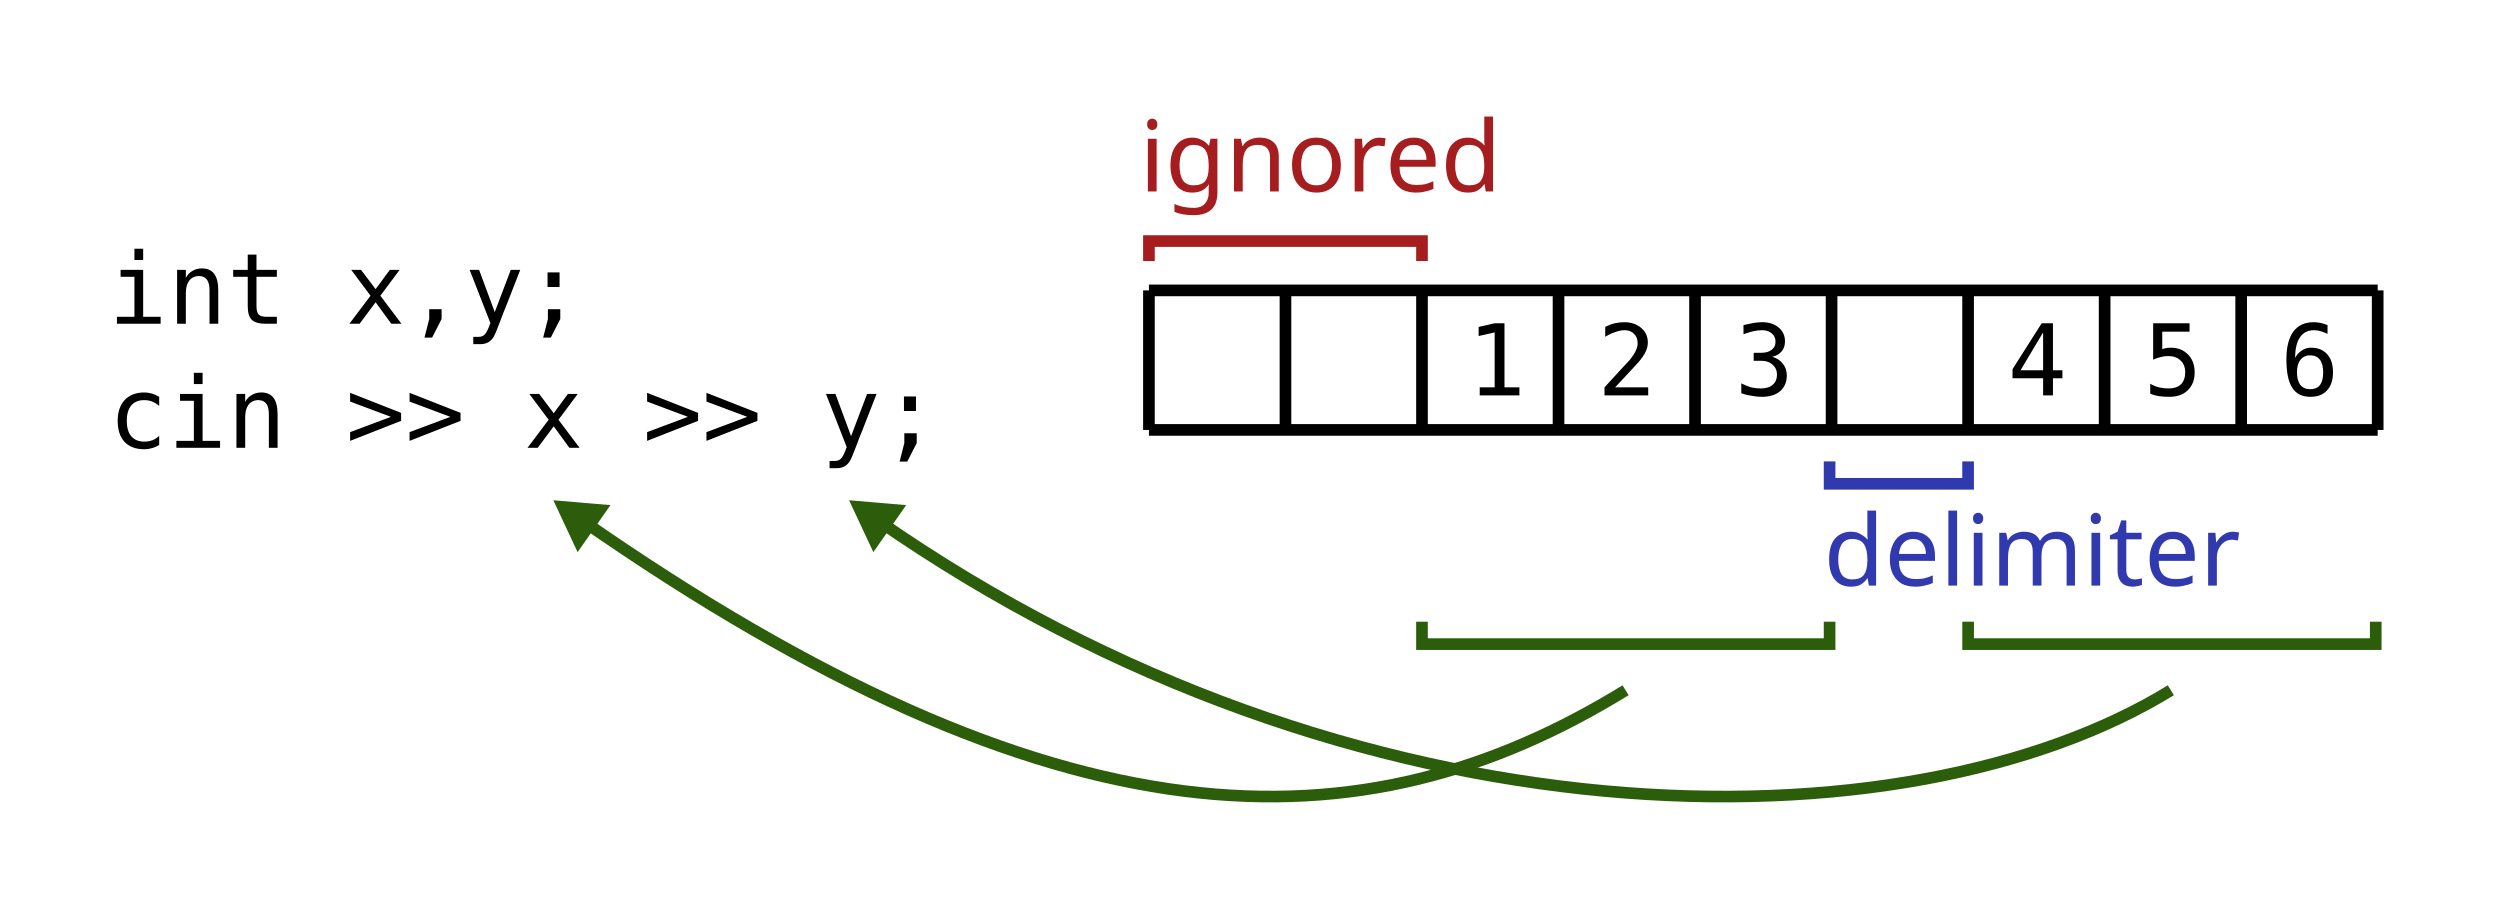
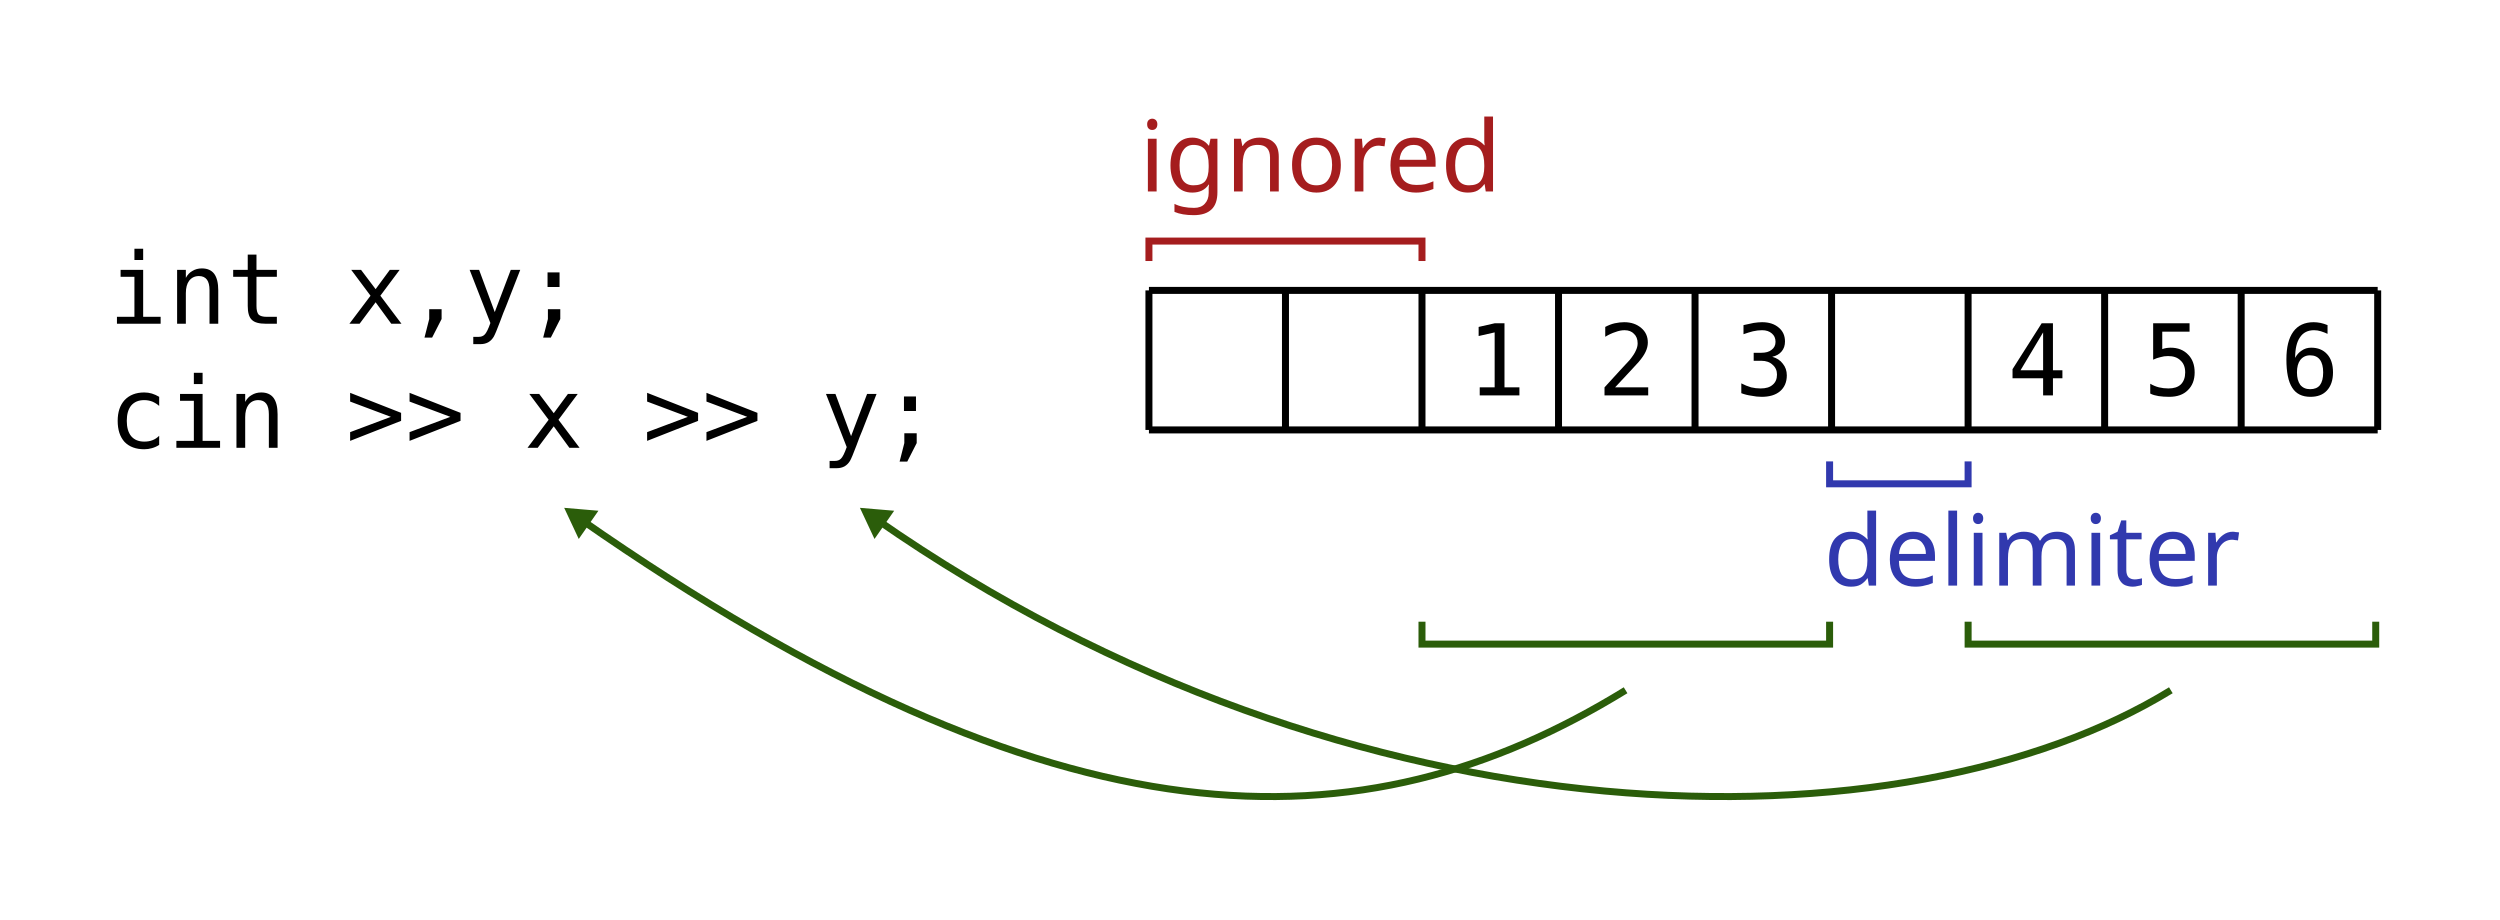
<svg xmlns="http://www.w3.org/2000/svg" width="107.296mm" height="39.448mm" viewBox="0 0 107.296 39.448" version="1.1" id="svg34701">
  <defs id="defs34698">
    <marker style="overflow:visible" id="TriangleOutM" refX="0" refY="0" orient="auto">
      <path transform="scale(0.4)" style="fill:context-stroke;fill-rule:evenodd;stroke:context-stroke;stroke-width:1pt" d="M 5.77,0 -2.88,5 V -5 Z" id="path23811" />
    </marker>
    <marker style="overflow:visible" id="Arrow2Send" refX="0" refY="0" orient="auto">
      <path transform="matrix(-0.3,0,0,-0.3,0.69,0)" d="M 8.719,4.034 -2.207,0.016 8.719,-4.002 c -1.745,2.372 -1.735,5.617 -6e-7,8.035 z" style="fill:context-stroke;fill-rule:evenodd;stroke:context-stroke;stroke-width:0.625;stroke-linejoin:round" id="path23699" />
    </marker>
  </defs>
  <g id="layer1" transform="translate(-112.3206,-82.26563)">
    <text xml:space="preserve" style="font-size:4.233px;line-height:1.25;font-family:mo;-inkscape-font-specification:mo;stroke-width:0.265" x="116.965" y="96.162" id="text36832">
      <tspan style="font-style:normal;font-variant:normal;font-weight:normal;font-stretch:normal;font-family:monospace;-inkscape-font-specification:monospace;stroke-width:0.265" x="116.965" y="96.162" id="tspan36834">int x,y;</tspan>
      <tspan style="font-style:normal;font-variant:normal;font-weight:normal;font-stretch:normal;font-family:monospace;-inkscape-font-specification:monospace;stroke-width:0.265" x="116.965" y="101.483" id="tspan1545">cin &gt;&gt; x &gt;&gt; y;</tspan>
    </text>
    <text xml:space="preserve" style="font-size:4.233px;line-height:1.25;font-family:mo;-inkscape-font-specification:mo;fill:#a51d1e;stroke-width:0.265" x="161.226" y="90.483" id="text16936">
      <tspan id="tspan16934" style="font-style:normal;font-variant:normal;font-weight:normal;font-stretch:normal;font-family:sans-serif;-inkscape-font-specification:sans-serif;fill:#a51d1e;stroke-width:0.265" x="161.226" y="90.483">ignored</tspan>
    </text>
-     <path style="fill:none;stroke:#a51d1e;stroke-width:0.5;stroke-linecap:butt;stroke-linejoin:miter;stroke-miterlimit:4;stroke-dasharray:none;stroke-opacity:1" d="M 161.631,93.468 V 92.612 h 11.719 v 0.856" id="path19417" />
-     <path style="fill:none;stroke:#3139ae;stroke-width:0.5;stroke-linecap:butt;stroke-linejoin:miter;stroke-miterlimit:4;stroke-dasharray:none;stroke-opacity:1" d="m 196.788,102.068 v 0.962 h -5.944 v -0.962" id="path19535" />
+     <path style="fill:none;stroke:#a51d1e;stroke-width:0.3;stroke-linecap:butt;stroke-linejoin:miter;stroke-miterlimit:4;stroke-dasharray:none;stroke-opacity:1" d="M 161.631,93.468 V 92.612 h 11.719 v 0.856" id="path19417" />
+     <path style="fill:none;stroke:#3139ae;stroke-width:0.3;stroke-linecap:butt;stroke-linejoin:miter;stroke-miterlimit:4;stroke-dasharray:none;stroke-opacity:1" d="m 196.788,102.068 v 0.962 h -5.944 v -0.962" id="path19535" />
    <text xml:space="preserve" style="font-size:4.233px;line-height:1.25;font-family:mo;-inkscape-font-specification:mo;fill:#3139ae;stroke-width:0.265" x="190.591" y="107.395" id="text19543">
      <tspan id="tspan19541" style="font-style:normal;font-variant:normal;font-weight:normal;font-stretch:normal;font-family:sans-serif;-inkscape-font-specification:sans-serif;fill:#3139ae;stroke-width:0.265" x="190.591" y="107.395">delimiter</tspan>
    </text>
    <text xml:space="preserve" style="font-size:4.233px;line-height:1.25;font-family:mo;-inkscape-font-specification:mo;stroke-width:0.265" x="180.871" y="99.234" id="text898">
      <tspan id="tspan896" style="font-style:normal;font-variant:normal;font-weight:normal;font-stretch:normal;font-family:monospace;-inkscape-font-specification:monospace;stroke-width:0.265" x="180.871" y="99.234">2</tspan>
    </text>
    <text xml:space="preserve" style="font-size:4.233px;line-height:1.25;font-family:mo;-inkscape-font-specification:mo;stroke-width:0.265" x="175.264" y="99.234" id="text904">
      <tspan id="tspan902" style="font-style:normal;font-variant:normal;font-weight:normal;font-stretch:normal;font-family:monospace;-inkscape-font-specification:monospace;stroke-width:0.265" x="175.264" y="99.234">1</tspan>
    </text>
    <text xml:space="preserve" style="font-size:4.233px;line-height:1.25;font-family:mo;-inkscape-font-specification:mo;stroke-width:0.265" x="198.491" y="99.234" id="text11540">
      <tspan id="tspan11538" style="font-style:normal;font-variant:normal;font-weight:normal;font-stretch:normal;font-family:monospace;-inkscape-font-specification:monospace;stroke-width:0.265" x="198.491" y="99.234">4</tspan>
    </text>
    <text xml:space="preserve" style="font-size:4.233px;line-height:1.25;font-family:mo;-inkscape-font-specification:mo;stroke-width:0.265" x="204.31" y="99.234" id="text11546">
      <tspan id="tspan11544" style="font-style:normal;font-variant:normal;font-weight:normal;font-stretch:normal;font-family:monospace;-inkscape-font-specification:monospace;stroke-width:0.265" x="204.31" y="99.234">5</tspan>
    </text>
    <text xml:space="preserve" style="font-size:4.233px;line-height:1.25;font-family:mo;-inkscape-font-specification:mo;stroke-width:0.265" x="193.816" y="99.234" id="text11552">
      <tspan id="tspan11550" style="font-style:normal;font-variant:normal;font-weight:normal;font-stretch:normal;font-family:monospace;-inkscape-font-specification:monospace;stroke-width:0.265" x="193.816" y="99.234" />
    </text>
    <text xml:space="preserve" style="font-size:4.233px;line-height:1.25;font-family:mo;-inkscape-font-specification:mo;stroke-width:0.265" x="186.773" y="99.234" id="text11558">
      <tspan id="tspan11556" style="font-style:normal;font-variant:normal;font-weight:normal;font-stretch:normal;font-family:monospace;-inkscape-font-specification:monospace;stroke-width:0.265" x="186.773" y="99.234">3</tspan>
    </text>
-     <path style="fill:none;stroke:#000000;stroke-width:0.5;stroke-linecap:butt;stroke-linejoin:miter;stroke-miterlimit:4;stroke-dasharray:none;stroke-opacity:1" d="m 173.35,94.729 v 5.989" id="path1057" />
-     <path style="fill:none;stroke:#000000;stroke-width:0.5;stroke-linecap:butt;stroke-linejoin:miter;stroke-miterlimit:4;stroke-dasharray:none;stroke-opacity:1" d="m 179.21,94.729 v 5.989" id="path1059" />
-     <path style="fill:none;stroke:#000000;stroke-width:0.5;stroke-linecap:butt;stroke-linejoin:miter;stroke-miterlimit:4;stroke-dasharray:none;stroke-opacity:1" d="m 185.069,94.729 v 5.989" id="path1061" />
-     <path style="fill:none;stroke:#000000;stroke-width:0.5;stroke-linecap:butt;stroke-linejoin:miter;stroke-miterlimit:4;stroke-dasharray:none;stroke-opacity:1" d="m 190.929,94.729 v 5.989" id="path1063" />
-     <path style="fill:none;stroke:#000000;stroke-width:0.5;stroke-linecap:butt;stroke-linejoin:miter;stroke-miterlimit:4;stroke-dasharray:none;stroke-opacity:1" d="m 196.788,94.729 v 5.989" id="path1065" />
-     <path style="fill:none;stroke:#000000;stroke-width:0.5;stroke-linecap:butt;stroke-linejoin:miter;stroke-miterlimit:4;stroke-dasharray:none;stroke-opacity:1" d="m 202.648,94.729 v 5.989" id="path1067" />
-     <path style="fill:none;stroke:#000000;stroke-width:0.5;stroke-linecap:butt;stroke-linejoin:miter;stroke-miterlimit:4;stroke-dasharray:none;stroke-opacity:1" d="m 208.508,94.729 v 5.989" id="path1069" />
-     <path style="fill:none;stroke:#000000;stroke-width:0.5;stroke-linecap:butt;stroke-linejoin:miter;stroke-miterlimit:4;stroke-dasharray:none;stroke-opacity:1" d="m 214.367,94.729 v 5.989" id="path1071" />
-     <path style="fill:none;stroke:#000000;stroke-width:0.5;stroke-linecap:butt;stroke-linejoin:miter;stroke-miterlimit:4;stroke-dasharray:none;stroke-opacity:1" d="m 161.631,94.729 v 5.989" id="path1491" />
-     <path style="fill:none;stroke:#000000;stroke-width:0.5;stroke-linecap:butt;stroke-linejoin:miter;stroke-miterlimit:4;stroke-dasharray:none;stroke-opacity:1" d="m 161.631,94.729 h 52.736" id="path1688" />
-     <path style="fill:none;stroke:#000000;stroke-width:0.5;stroke-linecap:butt;stroke-linejoin:miter;stroke-miterlimit:4;stroke-dasharray:none;stroke-opacity:1" d="m 161.631,100.717 h 52.736" id="path1690" />
+     <path style="fill:none;stroke:#000000;stroke-width:0.3;stroke-linecap:butt;stroke-linejoin:miter;stroke-miterlimit:4;stroke-dasharray:none;stroke-opacity:1" d="m 173.35,94.729 v 5.989" id="path1057" />
+     <path style="fill:none;stroke:#000000;stroke-width:0.3;stroke-linecap:butt;stroke-linejoin:miter;stroke-miterlimit:4;stroke-dasharray:none;stroke-opacity:1" d="m 179.21,94.729 v 5.989" id="path1059" />
+     <path style="fill:none;stroke:#000000;stroke-width:0.3;stroke-linecap:butt;stroke-linejoin:miter;stroke-miterlimit:4;stroke-dasharray:none;stroke-opacity:1" d="m 185.069,94.729 v 5.989" id="path1061" />
+     <path style="fill:none;stroke:#000000;stroke-width:0.3;stroke-linecap:butt;stroke-linejoin:miter;stroke-miterlimit:4;stroke-dasharray:none;stroke-opacity:1" d="m 190.929,94.729 v 5.989" id="path1063" />
+     <path style="fill:none;stroke:#000000;stroke-width:0.3;stroke-linecap:butt;stroke-linejoin:miter;stroke-miterlimit:4;stroke-dasharray:none;stroke-opacity:1" d="m 196.788,94.729 v 5.989" id="path1065" />
+     <path style="fill:none;stroke:#000000;stroke-width:0.3;stroke-linecap:butt;stroke-linejoin:miter;stroke-miterlimit:4;stroke-dasharray:none;stroke-opacity:1" d="m 202.648,94.729 v 5.989" id="path1067" />
+     <path style="fill:none;stroke:#000000;stroke-width:0.3;stroke-linecap:butt;stroke-linejoin:miter;stroke-miterlimit:4;stroke-dasharray:none;stroke-opacity:1" d="m 208.508,94.729 v 5.989" id="path1069" />
+     <path style="fill:none;stroke:#000000;stroke-width:0.3;stroke-linecap:butt;stroke-linejoin:miter;stroke-miterlimit:4;stroke-dasharray:none;stroke-opacity:1" d="m 214.367,94.729 v 5.989" id="path1071" />
+     <path style="fill:none;stroke:#000000;stroke-width:0.3;stroke-linecap:butt;stroke-linejoin:miter;stroke-miterlimit:4;stroke-dasharray:none;stroke-opacity:1" d="m 161.631,94.729 v 5.989" id="path1491" />
+     <path style="fill:none;stroke:#000000;stroke-width:0.3;stroke-linecap:butt;stroke-linejoin:miter;stroke-miterlimit:4;stroke-dasharray:none;stroke-opacity:1" d="m 161.631,94.729 h 52.736" id="path1688" />
+     <path style="fill:none;stroke:#000000;stroke-width:0.3;stroke-linecap:butt;stroke-linejoin:miter;stroke-miterlimit:4;stroke-dasharray:none;stroke-opacity:1" d="m 161.631,100.717 h 52.736" id="path1690" />
    <text xml:space="preserve" style="font-size:4.233px;line-height:1.25;font-family:mo;-inkscape-font-specification:mo;stroke-width:0.265" x="210.167" y="99.234" id="text14610">
      <tspan id="tspan14608" style="font-style:normal;font-variant:normal;font-weight:normal;font-stretch:normal;font-family:monospace;-inkscape-font-specification:monospace;stroke-width:0.265" x="210.167" y="99.234">6</tspan>
    </text>
-     <path style="fill:none;stroke:#000000;stroke-width:0.5;stroke-linecap:butt;stroke-linejoin:miter;stroke-miterlimit:4;stroke-dasharray:none;stroke-opacity:1" d="m 167.491,94.729 v 5.989" id="path16579" />
-     <path style="fill:none;stroke:#2b5d0a;stroke-width:0.5;stroke-linecap:butt;stroke-linejoin:miter;stroke-miterlimit:4;stroke-dasharray:none;stroke-opacity:1" d="m 190.844,108.948 v 0.962 h -17.494 v -0.962" id="path21260" />
-     <path style="fill:none;stroke:#2b5d0a;stroke-width:0.5;stroke-linecap:butt;stroke-linejoin:miter;stroke-miterlimit:4;stroke-dasharray:none;stroke-opacity:1" d="m 214.283,108.948 v 0.962 h -17.494 v -0.962" id="path21262" />
-     <path style="fill:none;stroke:#2b5d0a;stroke-width:0.5;stroke-linecap:butt;stroke-linejoin:miter;stroke-miterlimit:4;stroke-dasharray:none;stroke-opacity:1;marker-end:url(#TriangleOutM)" d="m 182.088,111.89 c -11.321,6.966 -24.269,7.014 -44.855,-7.342" id="path21565" />
-     <path style="fill:none;stroke:#2b5d0a;stroke-width:0.5;stroke-linecap:butt;stroke-linejoin:miter;stroke-miterlimit:4;stroke-dasharray:none;stroke-opacity:1;marker-end:url(#TriangleOutM)" d="m 205.49,111.89 c -11.321,6.966 -34.978,7.014 -55.564,-7.342" id="path21993" />
+     <path style="fill:none;stroke:#000000;stroke-width:0.3;stroke-linecap:butt;stroke-linejoin:miter;stroke-miterlimit:4;stroke-dasharray:none;stroke-opacity:1" d="m 167.491,94.729 v 5.989" id="path16579" />
+     <path style="fill:none;stroke:#2b5d0a;stroke-width:0.3;stroke-linecap:butt;stroke-linejoin:miter;stroke-miterlimit:4;stroke-dasharray:none;stroke-opacity:1" d="m 190.844,108.948 v 0.962 h -17.494 v -0.962" id="path21260" />
+     <path style="fill:none;stroke:#2b5d0a;stroke-width:0.3;stroke-linecap:butt;stroke-linejoin:miter;stroke-miterlimit:4;stroke-dasharray:none;stroke-opacity:1" d="m 214.283,108.948 v 0.962 h -17.494 v -0.962" id="path21262" />
+     <path style="fill:none;stroke:#2b5d0a;stroke-width:0.3;stroke-linecap:butt;stroke-linejoin:miter;stroke-miterlimit:4;stroke-dasharray:none;stroke-opacity:1;marker-end:url(#TriangleOutM)" d="m 182.088,111.89 c -11.321,6.966 -24.269,7.014 -44.855,-7.342" id="path21565" />
+     <path style="fill:none;stroke:#2b5d0a;stroke-width:0.3;stroke-linecap:butt;stroke-linejoin:miter;stroke-miterlimit:4;stroke-dasharray:none;stroke-opacity:1;marker-end:url(#TriangleOutM)" d="m 205.49,111.89 c -11.321,6.966 -34.978,7.014 -55.564,-7.342" id="path21993" />
  </g>
</svg>
